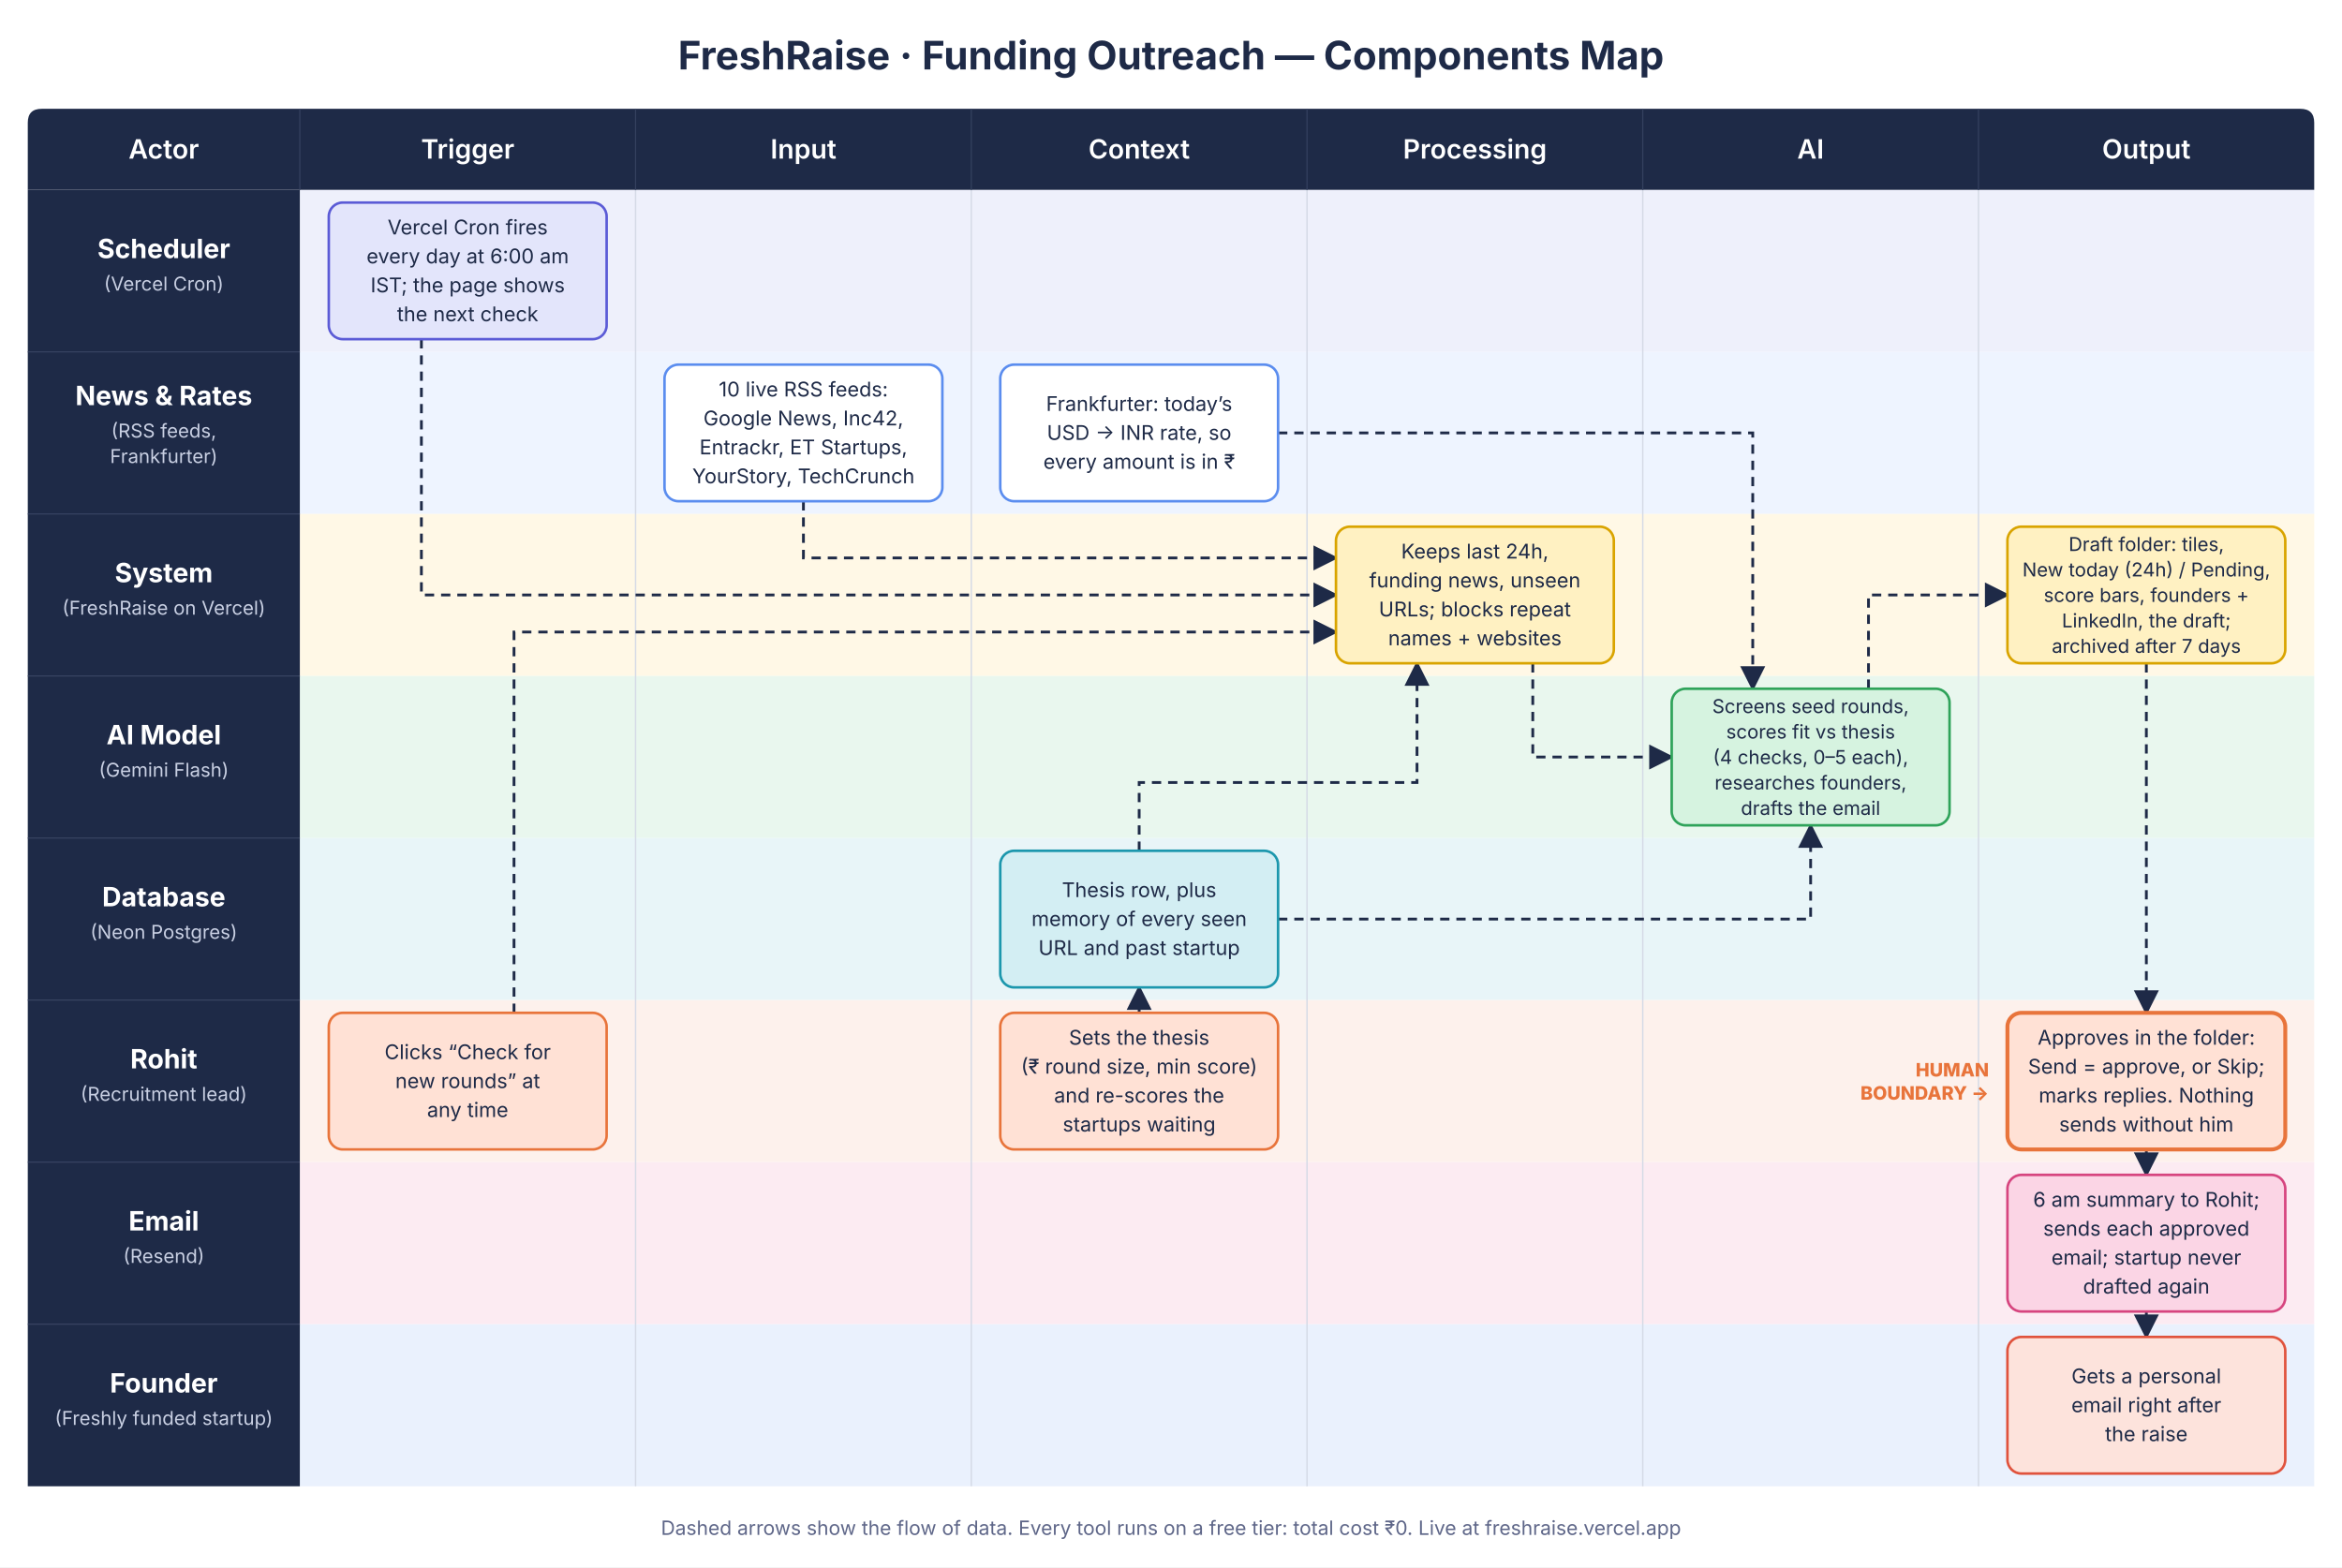
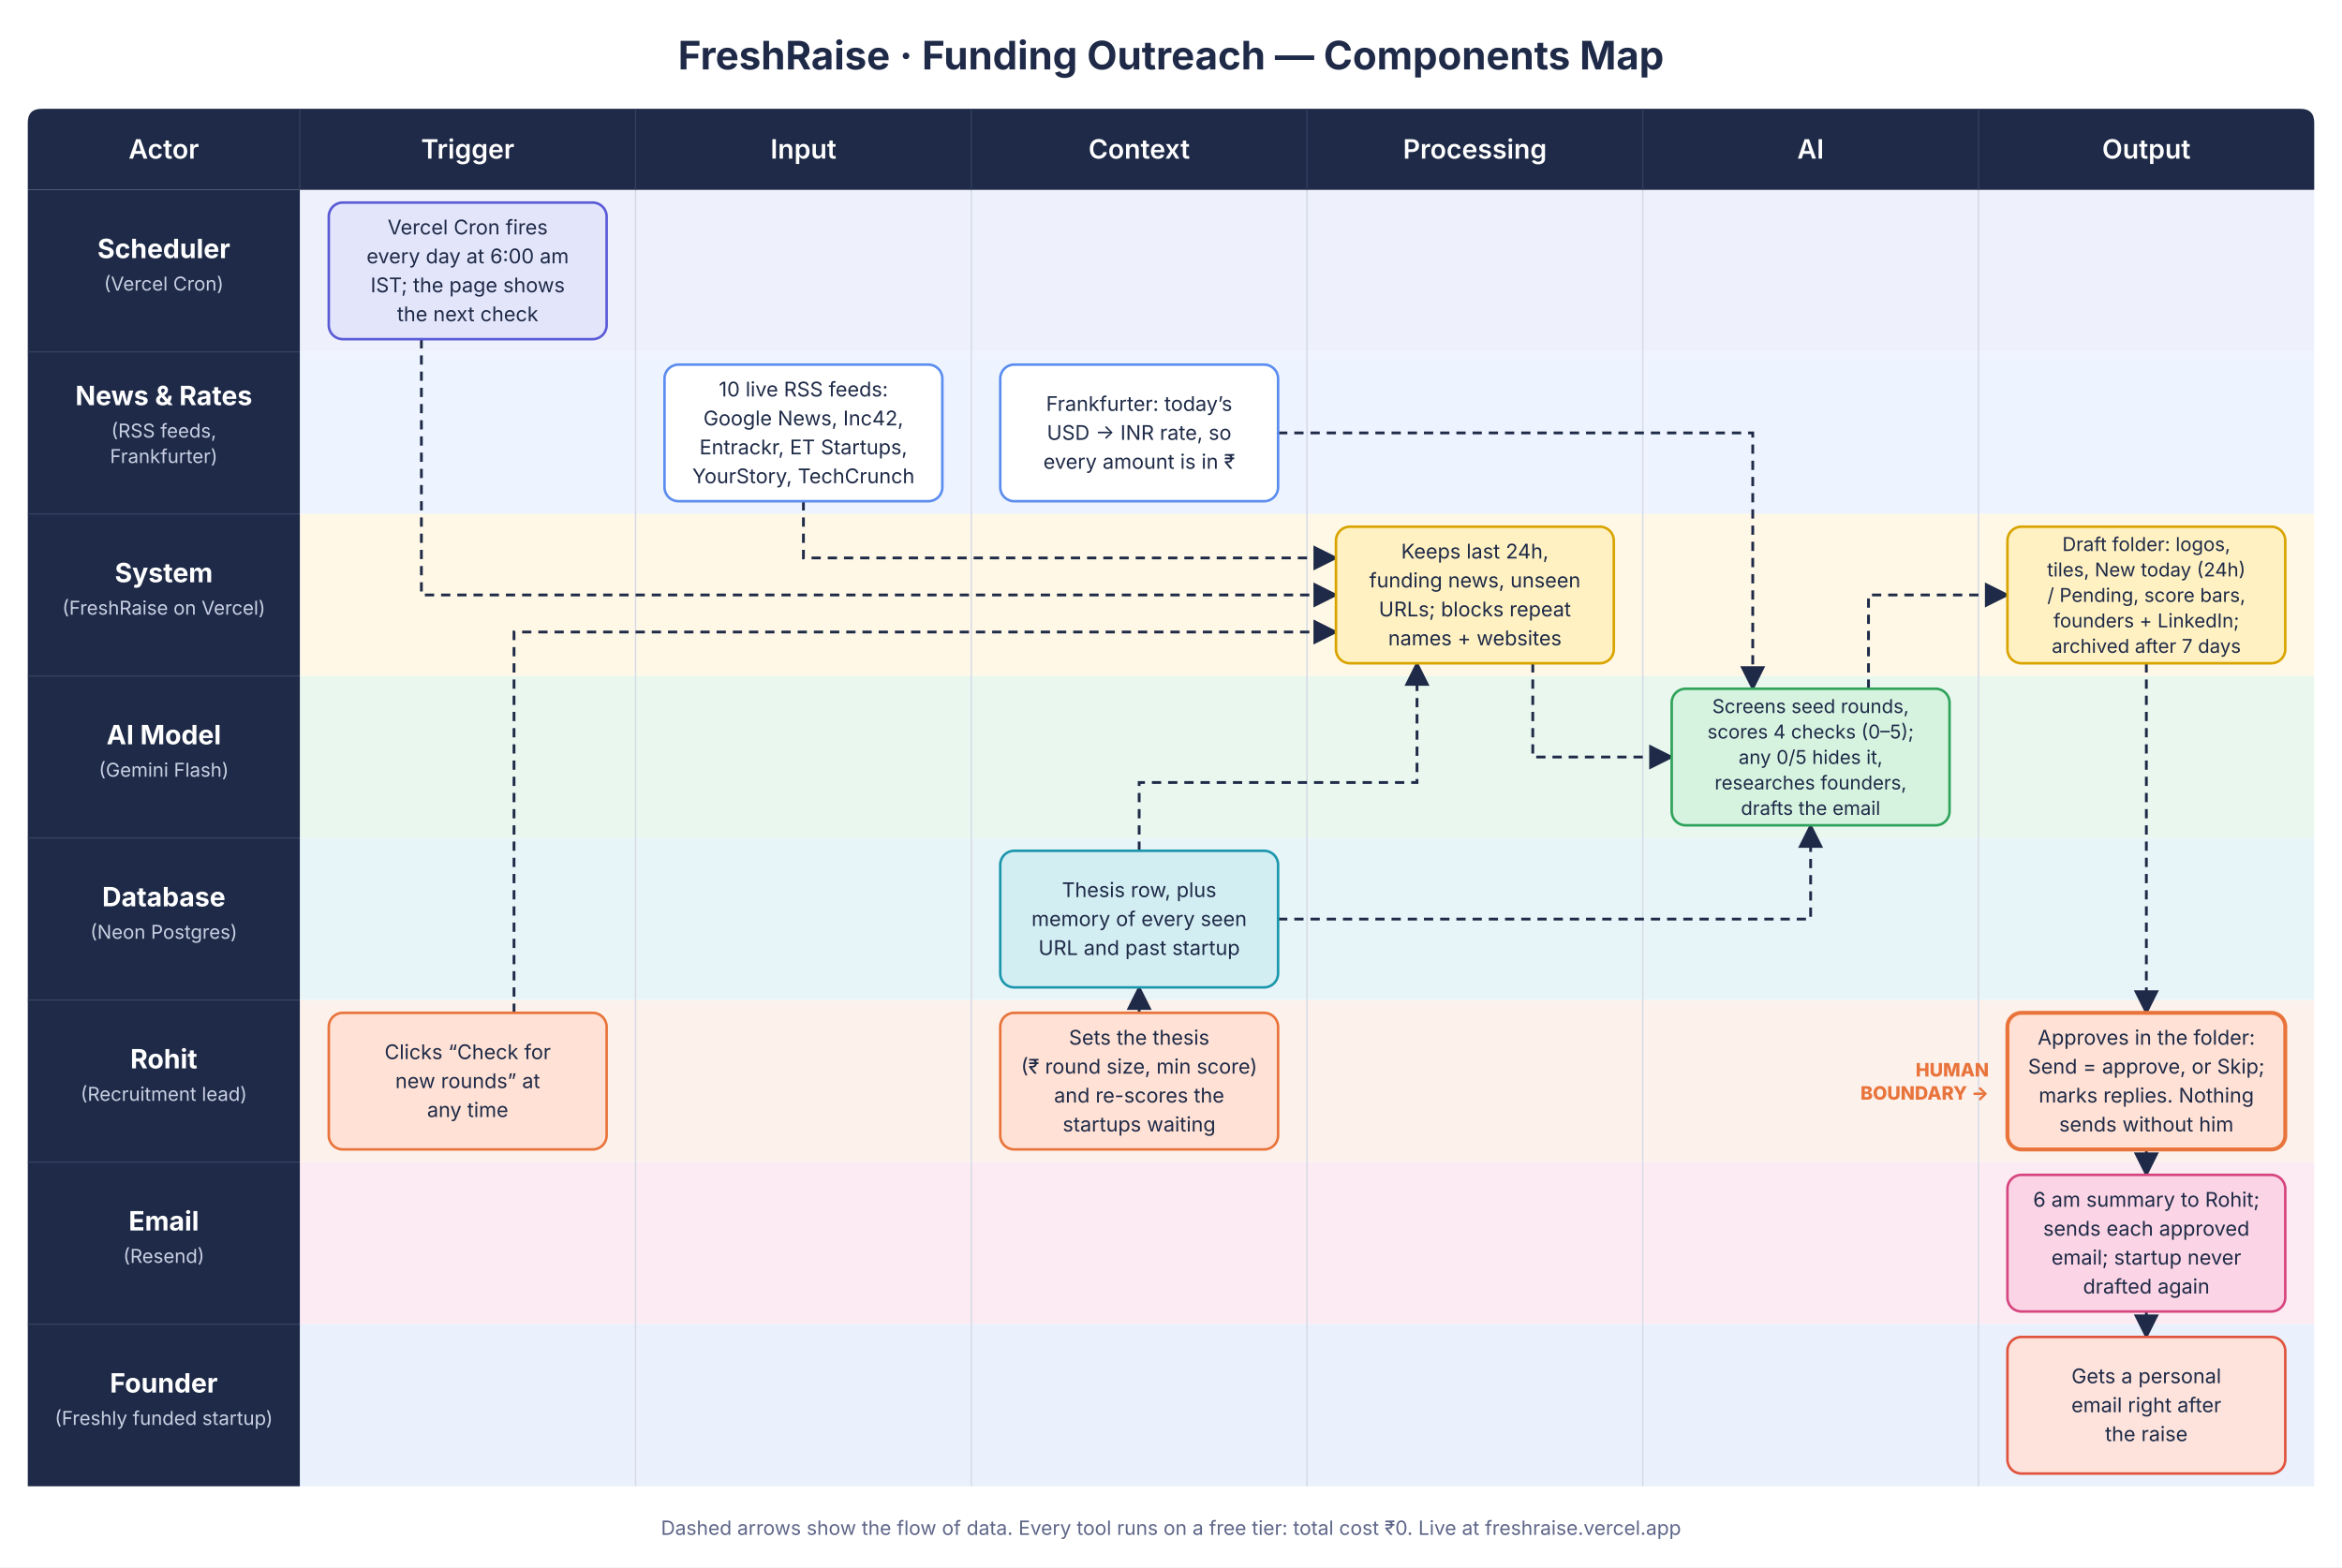
<svg xmlns="http://www.w3.org/2000/svg" viewBox="0 0 2023 1354" width="2023" height="1354" font-family="'Segoe UI', 'Inter', 'Helvetica Neue', Arial, sans-serif">
  <defs>
    <marker id="head" viewBox="0 0 10 10" refX="9" refY="5" markerWidth="9" markerHeight="9" orient="auto-start-reverse">
      <path d="M0 0 L10 5 L0 10Z" fill="#1e2a47" />
    </marker>
  </defs>
  <rect width="2023" height="1354" fill="#ffffff" />
  <text x="1011.5" y="60" text-anchor="middle" font-size="34" font-weight="700" fill="#1e2a47">FreshRaise · Funding Outreach — Components Map</text>
  <rect x="259" y="164" width="1740" height="140" fill="#eef0fb" />
  <rect x="24" y="164" width="235" height="140" fill="#1e2a47" />
  <text x="141.5" y="223" text-anchor="middle" font-size="23" font-weight="700" fill="#ffffff">Scheduler</text>
  <text x="141.5" y="251" text-anchor="middle" font-size="16.5" fill="#c9d0e3">(Vercel Cron)</text>
  <rect x="259" y="304" width="1740" height="140" fill="#eef4ff" />
  <rect x="24" y="304" width="235" height="140" fill="#1e2a47" />
  <line x1="24" y1="304" x2="259" y2="304" stroke="#34405f" stroke-width="1" />
  <text x="141.5" y="350" text-anchor="middle" font-size="23" font-weight="700" fill="#ffffff">News &amp; Rates</text>
  <text x="141.5" y="378" text-anchor="middle" font-size="16.5" fill="#c9d0e3">(RSS feeds,</text>
  <text x="141.5" y="400" text-anchor="middle" font-size="16.5" fill="#c9d0e3">Frankfurter)</text>
  <rect x="259" y="444" width="1740" height="140" fill="#fff8e6" />
  <rect x="24" y="444" width="235" height="140" fill="#1e2a47" />
  <line x1="24" y1="444" x2="259" y2="444" stroke="#34405f" stroke-width="1" />
  <text x="141.5" y="503" text-anchor="middle" font-size="23" font-weight="700" fill="#ffffff">System</text>
  <text x="141.5" y="531" text-anchor="middle" font-size="16.5" fill="#c9d0e3">(FreshRaise on Vercel)</text>
  <rect x="259" y="584" width="1740" height="140" fill="#e9f7ee" />
  <rect x="24" y="584" width="235" height="140" fill="#1e2a47" />
  <line x1="24" y1="584" x2="259" y2="584" stroke="#34405f" stroke-width="1" />
  <text x="141.5" y="643" text-anchor="middle" font-size="23" font-weight="700" fill="#ffffff">AI Model</text>
  <text x="141.5" y="671" text-anchor="middle" font-size="16.5" fill="#c9d0e3">(Gemini Flash)</text>
  <rect x="259" y="724" width="1740" height="140" fill="#e8f5f8" />
  <rect x="24" y="724" width="235" height="140" fill="#1e2a47" />
  <line x1="24" y1="724" x2="259" y2="724" stroke="#34405f" stroke-width="1" />
  <text x="141.5" y="783" text-anchor="middle" font-size="23" font-weight="700" fill="#ffffff">Database</text>
  <text x="141.5" y="811" text-anchor="middle" font-size="16.5" fill="#c9d0e3">(Neon Postgres)</text>
  <rect x="259" y="864" width="1740" height="140" fill="#fdf1ec" />
  <rect x="24" y="864" width="235" height="140" fill="#1e2a47" />
  <line x1="24" y1="864" x2="259" y2="864" stroke="#34405f" stroke-width="1" />
  <text x="141.5" y="923" text-anchor="middle" font-size="23" font-weight="700" fill="#ffffff">Rohit</text>
  <text x="141.5" y="951" text-anchor="middle" font-size="16.5" fill="#c9d0e3">(Recruitment lead)</text>
  <rect x="259" y="1004" width="1740" height="140" fill="#fcebf2" />
  <rect x="24" y="1004" width="235" height="140" fill="#1e2a47" />
  <line x1="24" y1="1004" x2="259" y2="1004" stroke="#34405f" stroke-width="1" />
  <text x="141.5" y="1063" text-anchor="middle" font-size="23" font-weight="700" fill="#ffffff">Email</text>
  <text x="141.5" y="1091" text-anchor="middle" font-size="16.5" fill="#c9d0e3">(Resend)</text>
  <rect x="259" y="1144" width="1740" height="140" fill="#eaf1fd" />
  <rect x="24" y="1144" width="235" height="140" fill="#1e2a47" />
  <line x1="24" y1="1144" x2="259" y2="1144" stroke="#34405f" stroke-width="1" />
  <text x="141.5" y="1203" text-anchor="middle" font-size="23" font-weight="700" fill="#ffffff">Founder</text>
  <text x="141.5" y="1231" text-anchor="middle" font-size="16.5" fill="#c9d0e3">(Freshly funded startup)</text>
  <line x1="549" y1="94" x2="549" y2="1284" stroke="#d5dae6" stroke-width="1.2" />
  <line x1="839" y1="94" x2="839" y2="1284" stroke="#d5dae6" stroke-width="1.2" />
  <line x1="1129" y1="94" x2="1129" y2="1284" stroke="#d5dae6" stroke-width="1.2" />
  <line x1="1419" y1="94" x2="1419" y2="1284" stroke="#d5dae6" stroke-width="1.2" />
  <line x1="1709" y1="94" x2="1709" y2="1284" stroke="#d5dae6" stroke-width="1.2" />
  <path d="M36 94 H1987 Q1999 94 1999 106 V164 H24 V106 Q24 94 36 94Z" fill="#1e2a47" />
  <text x="141.5" y="137" text-anchor="middle" font-size="23" font-weight="600" fill="#ffffff">Actor</text>
  <line x1="259" y1="94" x2="259" y2="164" stroke="#34405f" stroke-width="1" />
  <text x="404" y="137" text-anchor="middle" font-size="23" font-weight="600" fill="#ffffff">Trigger</text>
  <line x1="549" y1="94" x2="549" y2="164" stroke="#34405f" stroke-width="1" />
  <text x="694" y="137" text-anchor="middle" font-size="23" font-weight="600" fill="#ffffff">Input</text>
  <line x1="839" y1="94" x2="839" y2="164" stroke="#34405f" stroke-width="1" />
  <text x="984" y="137" text-anchor="middle" font-size="23" font-weight="600" fill="#ffffff">Context</text>
  <line x1="1129" y1="94" x2="1129" y2="164" stroke="#34405f" stroke-width="1" />
  <text x="1274" y="137" text-anchor="middle" font-size="23" font-weight="600" fill="#ffffff">Processing</text>
  <line x1="1419" y1="94" x2="1419" y2="164" stroke="#34405f" stroke-width="1" />
  <text x="1564" y="137" text-anchor="middle" font-size="23" font-weight="600" fill="#ffffff">AI</text>
  <line x1="1709" y1="94" x2="1709" y2="164" stroke="#34405f" stroke-width="1" />
  <text x="1854" y="137" text-anchor="middle" font-size="23" font-weight="600" fill="#ffffff">Output</text>
  <path d="M364 293 L364 514 L1154 514" fill="none" stroke="#1e2a47" stroke-width="2.4" stroke-dasharray="8 6" marker-end="url(#head)" />
  <path d="M694 433 L694 482 L1154 482" fill="none" stroke="#1e2a47" stroke-width="2.4" stroke-dasharray="8 6" marker-end="url(#head)" />
  <path d="M444 875 L444 546 L1154 546" fill="none" stroke="#1e2a47" stroke-width="2.4" stroke-dasharray="8 6" marker-end="url(#head)" />
  <path d="M1104 374 L1514 374 L1514 595" fill="none" stroke="#1e2a47" stroke-width="2.4" stroke-dasharray="8 6" marker-end="url(#head)" />
  <path d="M1324 573 L1324 654 L1444 654" fill="none" stroke="#1e2a47" stroke-width="2.4" stroke-dasharray="8 6" marker-end="url(#head)" />
  <path d="M984 735 L984 676 L1224 676 L1224 573" fill="none" stroke="#1e2a47" stroke-width="2.4" stroke-dasharray="8 6" marker-end="url(#head)" />
  <path d="M1104 794 L1564 794 L1564 713" fill="none" stroke="#1e2a47" stroke-width="2.4" stroke-dasharray="8 6" marker-end="url(#head)" />
  <path d="M984 875 L984 853" fill="none" stroke="#1e2a47" stroke-width="2.4" stroke-dasharray="8 6" marker-end="url(#head)" />
  <path d="M1614 595 L1614 514 L1734 514" fill="none" stroke="#1e2a47" stroke-width="2.4" stroke-dasharray="8 6" marker-end="url(#head)" />
  <path d="M1854 573 L1854 875" fill="none" stroke="#1e2a47" stroke-width="2.4" stroke-dasharray="8 6" marker-end="url(#head)" />
  <path d="M1854 993 L1854 1015" fill="none" stroke="#1e2a47" stroke-width="2.4" stroke-dasharray="8 6" marker-end="url(#head)" />
  <path d="M1854 1133 L1854 1155" fill="none" stroke="#1e2a47" stroke-width="2.4" stroke-dasharray="8 6" marker-end="url(#head)" />
  <rect x="284" y="175" width="240" height="118" rx="12" fill="#e3e5fb" stroke="#5b5bd6" stroke-width="2.2" />
  <text x="404" y="202.5" text-anchor="middle" font-size="17.5" fill="#1e2a47">Vercel Cron fires</text>
  <text x="404" y="227.5" text-anchor="middle" font-size="17.5" fill="#1e2a47">every day at 6:00 am</text>
  <text x="404" y="252.5" text-anchor="middle" font-size="17.5" fill="#1e2a47">IST; the page shows</text>
  <text x="404" y="277.5" text-anchor="middle" font-size="17.5" fill="#1e2a47">the next check</text>
  <rect x="284" y="875" width="240" height="118" rx="12" fill="#ffe1d5" stroke="#e8743b" stroke-width="2.2" />
  <text x="404" y="915" text-anchor="middle" font-size="17.5" fill="#1e2a47">Clicks “Check for</text>
  <text x="404" y="940" text-anchor="middle" font-size="17.5" fill="#1e2a47">new rounds” at</text>
  <text x="404" y="965" text-anchor="middle" font-size="17.5" fill="#1e2a47">any time</text>
  <rect x="574" y="315" width="240" height="118" rx="12" fill="#ffffff" stroke="#5b8def" stroke-width="2.2" />
  <text x="694" y="342.5" text-anchor="middle" font-size="17.5" fill="#1e2a47">10 live RSS feeds:</text>
  <text x="694" y="367.5" text-anchor="middle" font-size="17.5" fill="#1e2a47">Google News, Inc42,</text>
  <text x="694" y="392.5" text-anchor="middle" font-size="17.5" fill="#1e2a47">Entrackr, ET Startups,</text>
  <text x="694" y="417.5" text-anchor="middle" font-size="17.5" fill="#1e2a47">YourStory, TechCrunch</text>
  <rect x="864" y="315" width="240" height="118" rx="12" fill="#ffffff" stroke="#5b8def" stroke-width="2.2" />
  <text x="984" y="355" text-anchor="middle" font-size="17.5" fill="#1e2a47">Frankfurter: today’s</text>
  <text x="984" y="380" text-anchor="middle" font-size="17.5" fill="#1e2a47">USD → INR rate, so</text>
  <text x="984" y="405" text-anchor="middle" font-size="17.5" fill="#1e2a47">every amount is in ₹</text>
  <rect x="864" y="735" width="240" height="118" rx="12" fill="#d3eef3" stroke="#1c97ad" stroke-width="2.2" />
  <text x="984" y="775" text-anchor="middle" font-size="17.5" fill="#1e2a47">Thesis row, plus</text>
  <text x="984" y="800" text-anchor="middle" font-size="17.5" fill="#1e2a47">memory of every seen</text>
  <text x="984" y="825" text-anchor="middle" font-size="17.5" fill="#1e2a47">URL and past startup</text>
  <rect x="864" y="875" width="240" height="118" rx="12" fill="#ffe1d5" stroke="#e8743b" stroke-width="2.2" />
  <text x="984" y="902.5" text-anchor="middle" font-size="17.5" fill="#1e2a47">Sets the thesis</text>
  <text x="984" y="927.5" text-anchor="middle" font-size="17.5" fill="#1e2a47">(₹ round size, min score)</text>
  <text x="984" y="952.5" text-anchor="middle" font-size="17.5" fill="#1e2a47">and re-scores the</text>
  <text x="984" y="977.5" text-anchor="middle" font-size="17.5" fill="#1e2a47">startups waiting</text>
  <rect x="1154" y="455" width="240" height="118" rx="12" fill="#fff1c2" stroke="#d9a400" stroke-width="2.2" />
  <text x="1274" y="482.5" text-anchor="middle" font-size="17.5" fill="#1e2a47">Keeps last 24h,</text>
  <text x="1274" y="507.5" text-anchor="middle" font-size="17.5" fill="#1e2a47">funding news, unseen</text>
  <text x="1274" y="532.5" text-anchor="middle" font-size="17.5" fill="#1e2a47">URLs; blocks repeat</text>
  <text x="1274" y="557.5" text-anchor="middle" font-size="17.5" fill="#1e2a47">names + websites</text>
  <rect x="1444" y="595" width="240" height="118" rx="12" fill="#d6f3e0" stroke="#2fa35a" stroke-width="2.2" />
  <text x="1564" y="616" text-anchor="middle" font-size="16.5" fill="#1e2a47">Screens seed rounds,</text>
-   <text x="1564" y="638" text-anchor="middle" font-size="16.5" fill="#1e2a47">scores fit vs thesis</text>
-   <text x="1564" y="660" text-anchor="middle" font-size="16.5" fill="#1e2a47">(4 checks, 0–5 each),</text>
+   <text x="1564" y="638" text-anchor="middle" font-size="16.5" fill="#1e2a47">scores 4 checks (0–5);</text>
+   <text x="1564" y="660" text-anchor="middle" font-size="16.5" fill="#1e2a47">any 0/5 hides it,</text>
  <text x="1564" y="682" text-anchor="middle" font-size="16.5" fill="#1e2a47">researches founders,</text>
  <text x="1564" y="704" text-anchor="middle" font-size="16.5" fill="#1e2a47">drafts the email</text>
  <rect x="1734" y="455" width="240" height="118" rx="12" fill="#fff1c2" stroke="#d9a400" stroke-width="2.2" />
-   <text x="1854" y="476" text-anchor="middle" font-size="16.5" fill="#1e2a47">Draft folder: tiles,</text>
-   <text x="1854" y="498" text-anchor="middle" font-size="16.5" fill="#1e2a47">New today (24h) / Pending,</text>
-   <text x="1854" y="520" text-anchor="middle" font-size="16.5" fill="#1e2a47">score bars, founders +</text>
-   <text x="1854" y="542" text-anchor="middle" font-size="16.5" fill="#1e2a47">LinkedIn, the draft;</text>
+   <text x="1854" y="476" text-anchor="middle" font-size="16.5" fill="#1e2a47">Draft folder: logos,</text>
+   <text x="1854" y="498" text-anchor="middle" font-size="16.5" fill="#1e2a47">tiles, New today (24h)</text>
+   <text x="1854" y="520" text-anchor="middle" font-size="16.5" fill="#1e2a47">/ Pending, score bars,</text>
+   <text x="1854" y="542" text-anchor="middle" font-size="16.5" fill="#1e2a47">founders + LinkedIn;</text>
  <text x="1854" y="564" text-anchor="middle" font-size="16.5" fill="#1e2a47">archived after 7 days</text>
  <rect x="1734" y="875" width="240" height="118" rx="12" fill="#ffe1d5" stroke="#e8743b" stroke-width="3.4" />
  <text x="1854" y="902.5" text-anchor="middle" font-size="17.5" fill="#1e2a47">Approves in the folder:</text>
  <text x="1854" y="927.5" text-anchor="middle" font-size="17.5" fill="#1e2a47">Send = approve, or Skip;</text>
  <text x="1854" y="952.5" text-anchor="middle" font-size="17.5" fill="#1e2a47">marks replies. Nothing</text>
  <text x="1854" y="977.5" text-anchor="middle" font-size="17.5" fill="#1e2a47">sends without him</text>
  <text x="1718" y="930" text-anchor="end" font-size="16" font-weight="800" fill="#e8743b">HUMAN</text>
  <text x="1718" y="950" text-anchor="end" font-size="16" font-weight="800" fill="#e8743b">BOUNDARY →</text>
  <rect x="1734" y="1015" width="240" height="118" rx="12" fill="#fbd5e5" stroke="#d6457f" stroke-width="2.2" />
  <text x="1854" y="1042.5" text-anchor="middle" font-size="17.5" fill="#1e2a47">6 am summary to Rohit;</text>
  <text x="1854" y="1067.5" text-anchor="middle" font-size="17.5" fill="#1e2a47">sends each approved</text>
  <text x="1854" y="1092.5" text-anchor="middle" font-size="17.5" fill="#1e2a47">email; startup never</text>
  <text x="1854" y="1117.5" text-anchor="middle" font-size="17.5" fill="#1e2a47">drafted again</text>
  <rect x="1734" y="1155" width="240" height="118" rx="12" fill="#fde3dc" stroke="#e0533d" stroke-width="2.2" />
  <text x="1854" y="1195" text-anchor="middle" font-size="17.5" fill="#1e2a47">Gets a personal</text>
  <text x="1854" y="1220" text-anchor="middle" font-size="17.5" fill="#1e2a47">email right after</text>
  <text x="1854" y="1245" text-anchor="middle" font-size="17.5" fill="#1e2a47">the raise</text>
  <text x="1011.5" y="1326" text-anchor="middle" font-size="17" fill="#5e6688">Dashed arrows show the flow of data. Every tool runs on a free tier: total cost ₹0. Live at freshraise.vercel.app</text>
</svg>
